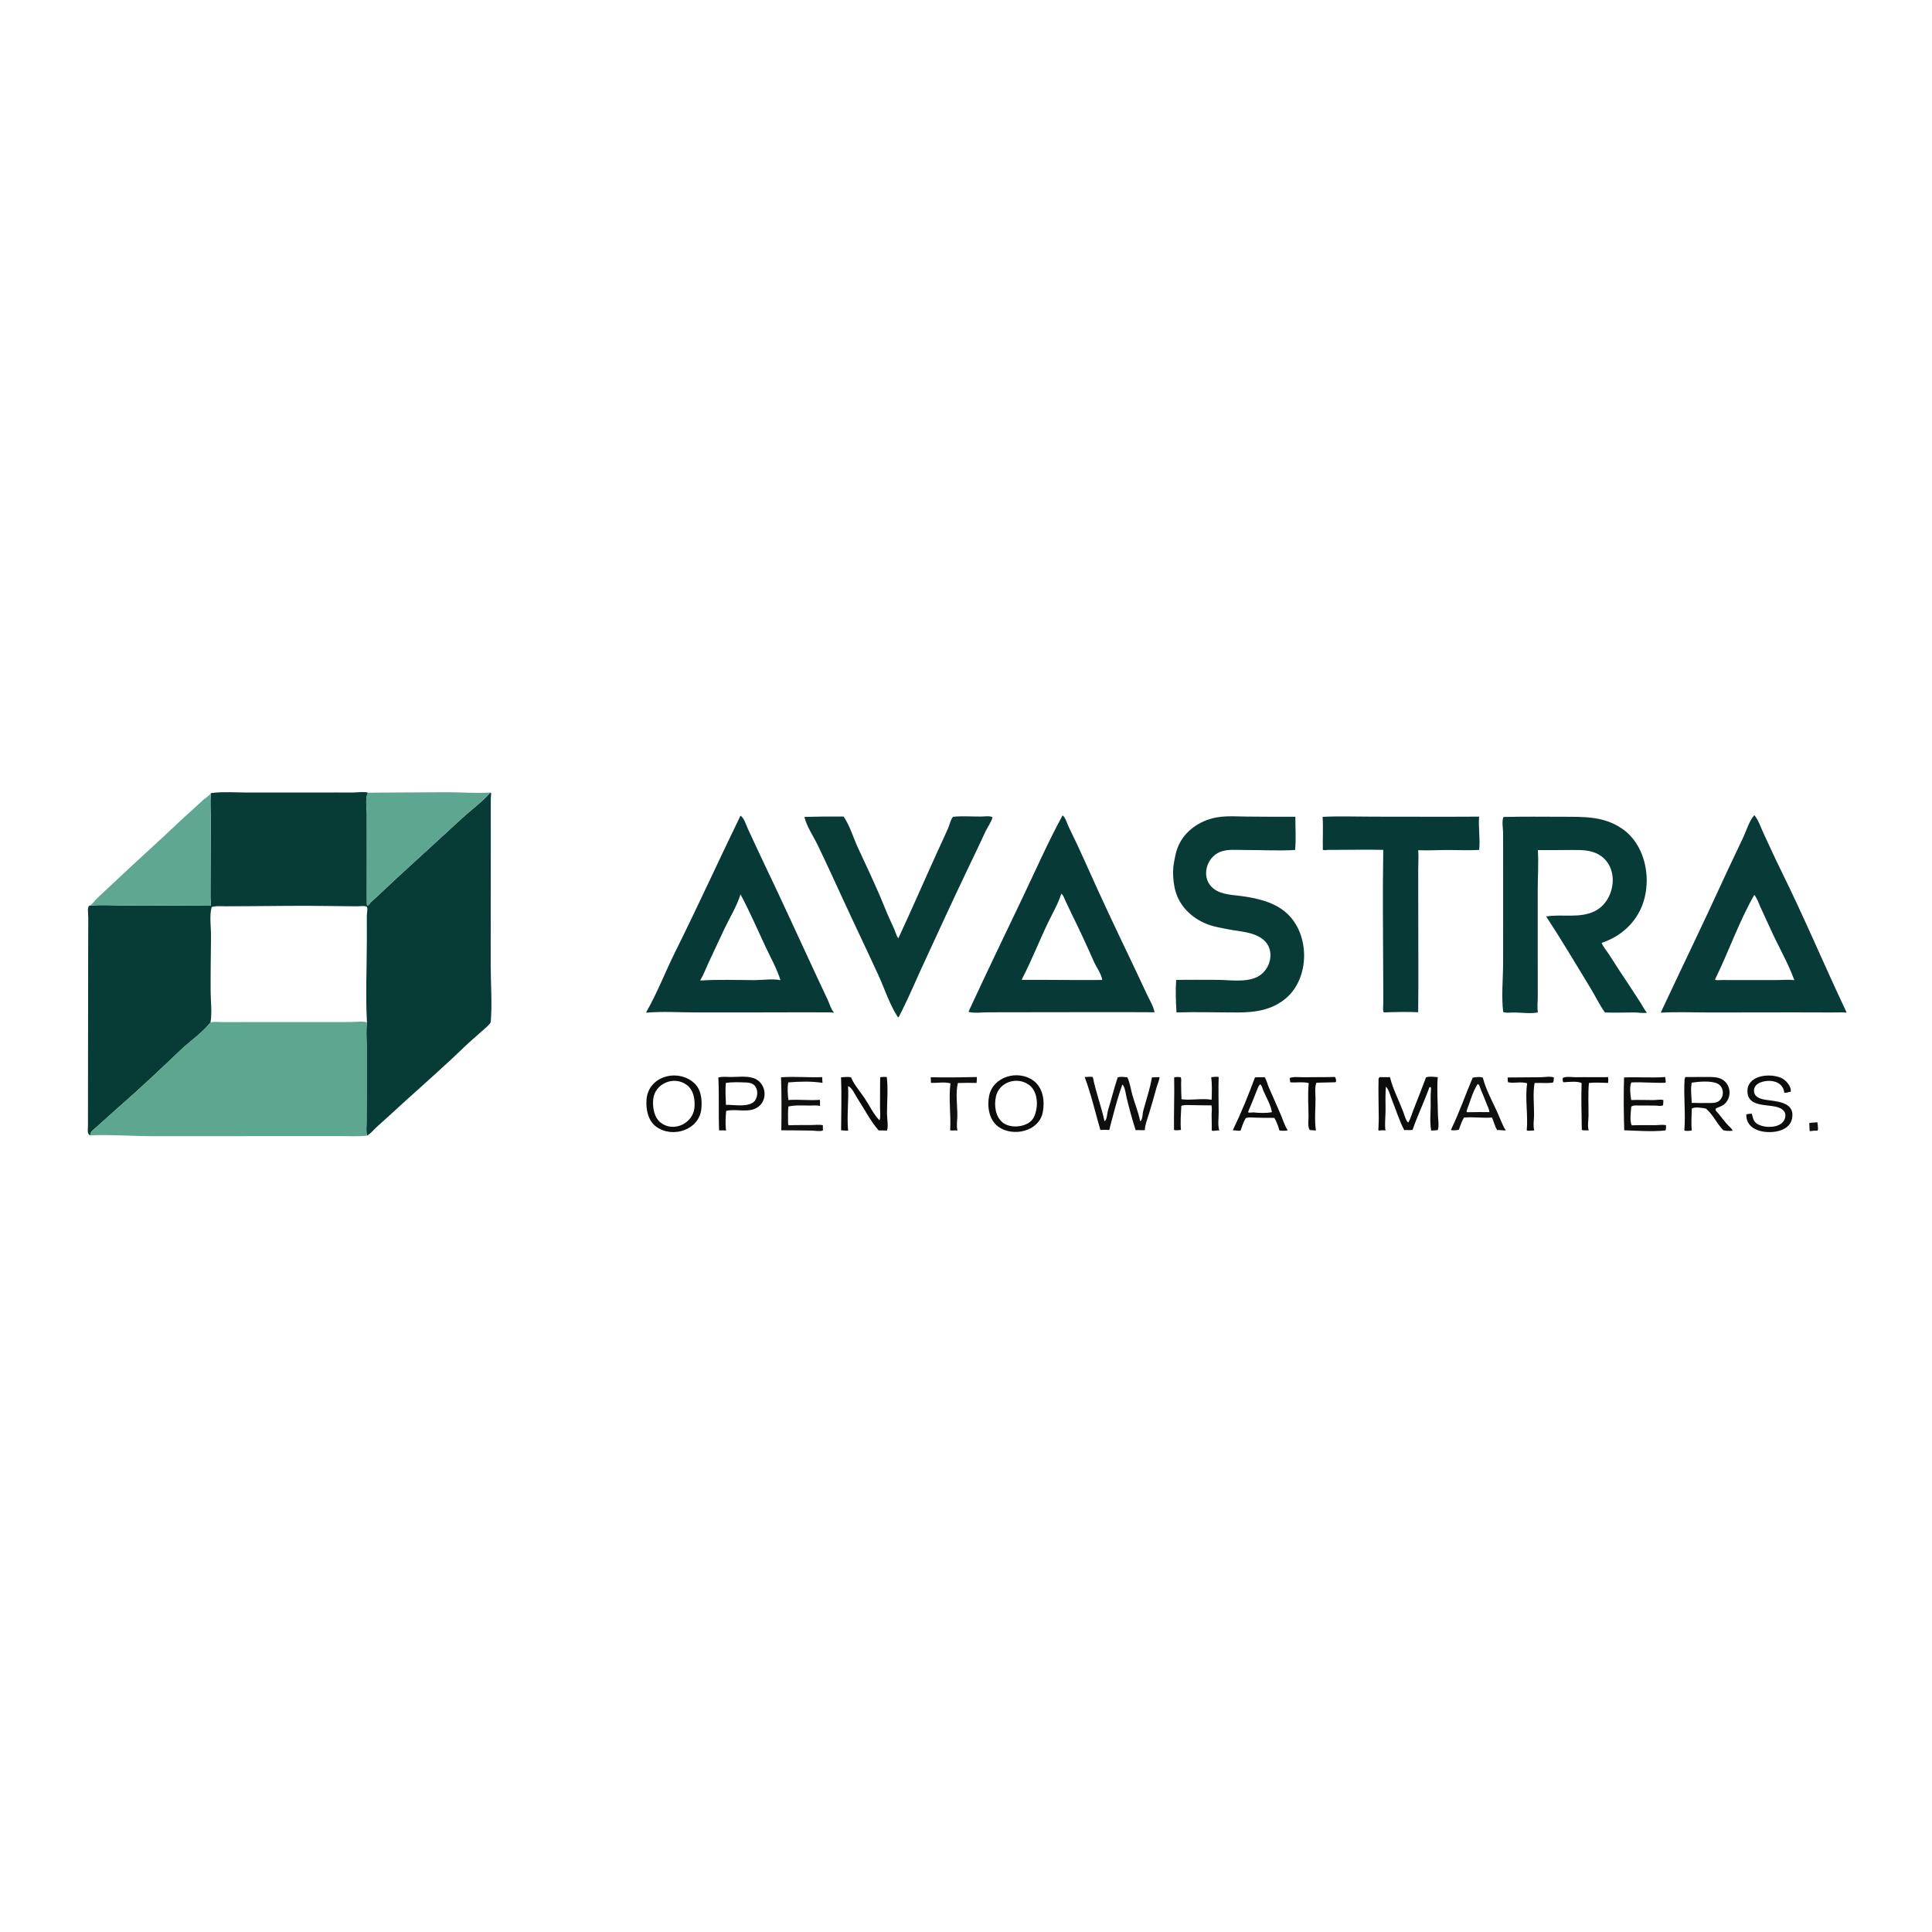
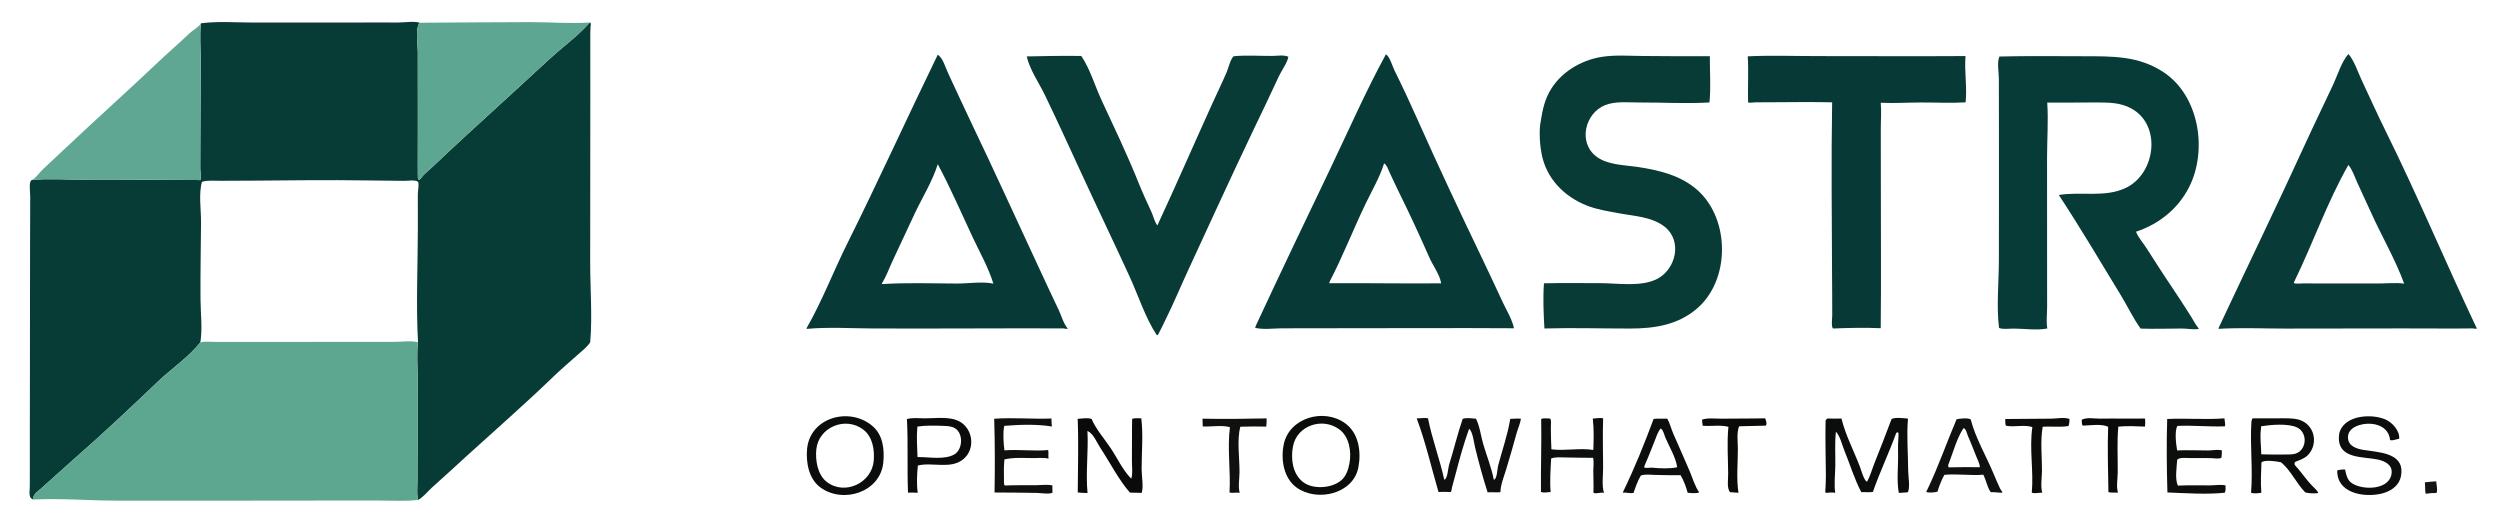
- <svg xmlns="http://www.w3.org/2000/svg" shape-rendering="geometricPrecision" width="4000" height="4000" viewBox="0 0 871 871">
+ <svg xmlns="http://www.w3.org/2000/svg" shape-rendering="geometricPrecision" viewBox="30 350 810 170">
  <path d=" M 40.425 408.302 C 45.877 407.797 51.525 408.234 57.002 408.205 C 69.641 408.137 82.283 408.291 94.912 408.336 C 95.269 407.295 94.875 405.634 94.881 404.497 C 94.896 401.164 94.905 397.83 94.915 394.497 C 94.938 386.368 95.002 378.244 95.039 370.119 C 95.058 365.955 94.622 361.683 95.11 357.549 C 100.613 356.814 106.46 357.309 112.006 357.302 C 122.506 357.289 133.006 357.335 143.506 357.304 C 148.672 357.289 153.839 357.263 159.005 357.295 C 161.06 357.307 164.007 356.764 165.94 357.37 C 164.5 359.533 165.364 364.184 165.365 366.709 C 165.37 374.474 165.379 382.239 165.383 390.004 C 165.385 394.668 165.344 399.332 165.361 403.996 C 165.366 405.098 165.371 406.201 165.384 407.303 C 165.387 407.516 165.36 408.378 165.87 408.185 C 166.347 408.005 166.657 407.339 166.998 406.977 C 168.018 405.895 169.209 404.942 170.293 403.921 C 173.852 400.57 177.397 397.2 181.005 393.903 C 190.025 385.66 199.046 377.42 208.026 369.132 C 212.271 365.214 217.299 361.627 221.102 357.29 C 221.665 357.581 221.378 357.998 221.338 358.56 C 221.234 360.033 221.262 361.522 221.257 362.999 C 221.239 369.333 221.271 375.669 221.261 382.003 C 221.236 399.67 221.23 417.337 221.222 435.004 C 221.218 443.531 221.954 452.398 221.228 460.885 C 220.248 462.445 218.546 463.713 217.19 464.935 C 214.613 467.257 211.921 469.498 209.428 471.907 C 200.195 480.825 190.482 489.296 180.992 497.935 C 177.322 501.276 173.693 504.665 169.974 507.953 C 168.583 509.183 167.123 511.148 165.463 511.962 C 164.983 510.118 165.248 507.899 165.252 506.002 C 165.26 502.001 165.288 498.001 165.297 494.001 C 165.313 486.667 165.292 479.334 165.308 472.001 C 165.316 468.379 164.951 464.486 165.436 460.901 C 164.764 448.691 165.372 436.233 165.384 423.999 C 165.387 420.333 165.396 416.667 165.375 413.002 C 165.368 411.829 165.817 409.968 165.473 408.908 C 164.499 408.167 162.226 408.611 161.001 408.595 C 156.86 408.54 152.717 408.52 148.577 408.456 C 136.388 408.27 124.176 408.432 111.988 408.53 C 108.492 408.558 104.996 408.556 101.501 408.575 C 99.5 408.585 97.372 408.331 95.44 408.915 C 94.317 412.759 95.17 417.987 95.135 422.001 C 95.062 430.314 94.911 438.63 94.961 446.943 C 94.989 451.471 95.65 456.44 94.915 460.919 C 91.112 465.739 85.542 469.443 81.111 473.68 C 72.066 482.33 62.835 490.984 53.409 499.217 C 49.981 502.211 46.67 505.335 43.246 508.338 C 42.454 509.032 40.111 510.623 41.013 511.839 C 39.053 511.628 39.644 509.292 39.657 507.514 C 39.693 502.677 39.655 497.841 39.665 493.004 C 39.705 472.17 39.706 451.336 39.742 430.502 C 39.751 424.834 39.754 419.166 39.789 413.499 C 39.797 412.257 39.179 408.509 40.425 408.302 Z" opacity="1" fill="rgb(7,59,54)" fill-rule="evenodd" />
  <path d=" M 95.11 357.549 C 94.622 361.683 95.058 365.955 95.039 370.119 C 95.002 378.244 94.938 386.368 94.915 394.497 C 94.905 397.83 94.896 401.164 94.881 404.497 C 94.875 405.634 95.269 407.295 94.912 408.336 C 82.283 408.291 69.641 408.137 57.002 408.205 C 51.525 408.234 45.877 407.797 40.425 408.302 C 41.772 407.506 42.832 405.832 43.986 404.757 C 46.967 401.977 49.955 399.203 52.919 396.405 C 62.102 387.735 71.537 379.339 80.688 370.636 C 84.187 367.309 87.869 364.172 91.356 360.83 C 92.343 359.884 94.613 358.647 95.11 357.549 Z" opacity="1" fill="rgb(95,167,146)" fill-rule="evenodd" />
  <path d=" M 94.915 460.919 C 96.477 460.534 98.382 460.8 99.998 460.785 C 103.332 460.754 106.665 460.779 109.998 460.782 C 120.832 460.79 131.665 460.788 142.499 460.772 C 147.666 460.764 152.833 460.748 158 460.757 C 160.321 460.761 163.193 460.287 165.436 460.901 C 164.951 464.486 165.316 468.379 165.308 472.001 C 165.292 479.334 165.313 486.667 165.297 494.001 C 165.288 498.001 165.26 502.001 165.252 506.002 C 165.248 507.899 164.983 510.118 165.463 511.962 C 161.518 512.462 157.428 512.172 153.46 512.184 C 146.307 512.206 139.154 512.175 132.001 512.184 C 110.667 512.21 89.334 512.242 68 512.21 C 59.052 512.197 49.938 511.421 41.013 511.839 C 40.111 510.623 42.454 509.032 43.246 508.338 C 46.67 505.335 49.981 502.211 53.409 499.217 C 62.835 490.984 72.066 482.33 81.111 473.68 C 85.542 469.443 91.112 465.739 94.915 460.919 Z" opacity="1" fill="rgb(93,166,144)" fill-rule="evenodd" />
  <path d=" M 165.94 357.37 C 177.96 357.327 189.98 357.16 202.002 357.168 C 208.317 357.173 214.81 357.712 221.102 357.29 C 217.299 361.627 212.271 365.214 208.026 369.132 C 199.046 377.42 190.025 385.66 181.005 393.903 C 177.397 397.2 173.852 400.57 170.293 403.921 C 169.209 404.942 168.018 405.895 166.998 406.977 C 166.657 407.339 166.347 408.005 165.87 408.185 C 165.36 408.378 165.387 407.516 165.384 407.303 C 165.371 406.201 165.366 405.098 165.361 403.996 C 165.344 399.332 165.385 394.668 165.383 390.004 C 165.379 382.239 165.37 374.474 165.365 366.709 C 165.364 364.184 164.5 359.533 165.94 357.37 Z" opacity="1" fill="rgb(93,166,145)" fill-rule="evenodd" />
  <path d=" M 291.408 456.184 C 296.366 447.531 300.002 437.977 304.449 429.042 C 314.547 408.753 323.929 388.095 333.835 367.716 C 335.539 368.832 336.346 371.923 337.195 373.726 C 339.723 379.098 342.163 384.506 344.735 389.857 C 351.966 404.904 358.855 420.121 365.912 435.251 C 368.272 440.312 370.594 445.39 373.014 450.424 C 373.936 452.341 374.572 454.888 375.979 456.49 C 375.65 456.673 374.914 456.421 374.559 456.411 C 372.878 456.363 371.185 456.418 369.503 456.399 C 364.004 456.337 358.502 456.389 353.003 456.399 C 339.837 456.422 326.672 456.466 313.507 456.433 C 306.178 456.416 298.608 455.896 291.319 456.56 C 291.349 456.435 291.378 456.309 291.408 456.184 Z M 315.812 441.72 C 315.787 441.83 315.761 441.94 315.736 442.049 C 323.784 441.529 331.936 441.836 340.003 441.865 C 343.699 441.879 348.257 441.144 351.851 441.892 C 350.279 436.752 347.425 431.725 345.144 426.868 C 341.436 418.976 337.966 410.881 333.836 403.201 C 332.189 408.586 328.861 413.919 326.446 419.028 C 324.025 424.15 321.649 429.301 319.244 434.432 C 318.113 436.847 317.205 439.444 315.812 441.72 Z" opacity="1" fill="rgb(7,58,54)" fill-rule="evenodd" />
  <path d=" M 291.478 495.614 C 292.334 485.178 305.404 481.603 312.84 488.171 C 316.135 491.082 316.596 495.769 316.184 499.888 C 315.229 509.445 303.231 513.328 295.825 507.941 C 292.082 505.219 291.121 499.96 291.478 495.614 Z M 294.486 495.61 C 294.13 499.174 294.883 503.868 297.911 506.168 C 303.827 510.664 312.488 506.378 313.087 499.313 C 313.392 495.718 312.746 491.509 309.694 489.183 C 303.911 484.776 295.205 488.418 294.486 495.61 Z" opacity="1" fill="rgb(10,13,11)" fill-rule="evenodd" />
  <path d=" M 323.847 485.772 C 325.669 485.279 327.684 485.517 329.551 485.538 C 333.072 485.578 337.747 484.798 340.936 486.589 C 345.346 489.065 346.065 495.596 342.066 498.82 C 337.938 502.147 332.03 499.632 327.389 500.833 C 327.106 503.597 326.941 506.895 327.348 509.648 C 326.299 509.645 325.237 509.541 324.192 509.626 C 323.872 501.688 324.263 493.709 323.847 485.772 Z M 327.235 488.205 C 326.911 491.475 327.165 494.81 327.275 498.087 C 330.792 498.017 336.248 499.139 339.373 497.114 C 341.931 495.455 342.136 490.467 339.467 488.788 C 338.313 488.062 336.912 488.032 335.592 487.984 C 332.838 487.883 329.962 487.802 327.235 488.205 Z" opacity="1" fill="rgb(10,11,10)" fill-rule="evenodd" />
  <path d=" M 352.12 485.674 C 358.276 485.22 364.501 485.838 370.67 485.595 C 370.702 486.442 370.704 487.362 370.812 488.195 C 366.022 487.379 360.223 487.577 355.38 487.981 C 354.882 490.384 355.148 493.482 355.429 495.914 C 360.128 495.557 364.9 496.24 369.612 495.815 C 369.795 496.738 369.589 497.688 369.728 498.608 C 368.276 498.189 366.496 498.424 365.001 498.422 C 361.88 498.419 358.494 498.133 355.435 498.848 C 355.23 500.926 355.228 503.082 355.284 505.17 C 355.3 505.744 355.195 506.832 355.508 507.299 C 358.921 507.169 362.334 507.223 365.748 507.2 C 367.415 507.189 369.348 506.92 370.978 507.269 C 370.975 508.042 370.945 508.808 371.022 509.579 C 370.289 510.237 367.028 509.714 366.01 509.703 C 361.42 509.656 356.818 509.558 352.231 509.566 C 352.37 501.632 352.366 493.607 352.12 485.674 Z" opacity="0.996" fill="rgb(15,16,13)" fill-rule="evenodd" />
  <path d=" M 362.657 368.284 C 368.546 368.131 374.438 368.056 380.332 368.125 C 383.162 372.287 384.724 377.751 386.841 382.315 C 390.936 391.144 395.226 400.072 398.843 409.105 C 400.14 412.344 401.628 415.563 403.089 418.736 C 403.696 420.054 404.103 421.926 404.985 423.044 C 411.043 410.032 416.756 396.846 422.696 383.773 C 424.281 380.284 425.958 376.836 427.468 373.313 C 428.063 371.926 428.621 369.266 429.679 368.226 C 433.799 367.809 438.099 368.154 442.239 368.12 C 443.733 368.108 446.103 367.699 447.446 368.407 C 447.018 370.516 445.213 372.836 444.299 374.829 C 441.738 380.415 439.054 385.951 436.402 391.494 C 429.081 406.792 422.049 422.221 414.933 437.611 C 412.454 442.97 410.197 448.442 407.558 453.727 C 406.911 455.024 406.333 456.382 405.62 457.642 C 405.473 457.902 405.205 458.685 404.818 458.623 C 401.082 452.97 398.821 445.778 395.996 439.621 C 390.702 428.083 385.19 416.637 379.889 405.102 C 376.16 396.99 372.438 388.85 368.551 380.814 C 366.641 376.864 363.632 372.56 362.657 368.284 Z" opacity="1" fill="rgb(8,58,54)" fill-rule="evenodd" />
  <path d=" M 379.168 485.703 C 380.585 485.624 382.312 485.285 383.674 485.729 C 385.056 489.026 387.881 492.241 389.874 495.221 C 392.011 498.418 393.793 502.374 396.535 505.099 C 397.1 503.295 396.708 500.889 396.74 499.003 C 396.816 494.569 396.708 490.129 396.815 485.698 C 397.755 485.411 398.809 485.529 399.783 485.542 C 400.43 490.872 399.88 496.625 399.885 502.001 C 399.887 504.219 400.546 507.602 399.915 509.688 C 398.641 509.678 397.365 509.627 396.092 509.604 C 392.364 505.318 389.604 499.809 386.481 495.062 C 385.339 493.326 384.291 490.504 382.335 489.628 C 382.68 496.297 381.725 503.078 382.36 509.74 C 381.296 509.732 380.246 509.658 379.19 509.556 C 379.219 501.646 379.494 493.603 379.168 485.703 Z" opacity="1" fill="rgb(10,10,11)" fill-rule="evenodd" />
  <path d=" M 419.616 485.65 C 426.512 485.804 433.485 485.71 440.382 485.559 C 440.412 486.447 440.376 487.337 440.27 488.22 C 437.47 488.16 434.641 488.151 431.843 488.258 C 430.73 492.747 431.626 498.369 431.602 502.99 C 431.592 504.977 431.102 507.769 431.663 509.668 C 430.588 509.471 429.416 509.856 428.362 509.563 C 428.775 502.595 427.594 495.315 428.497 488.401 C 425.759 487.65 422.518 488.321 419.699 488.171 C 419.686 487.323 419.583 486.499 419.616 485.65 Z" opacity="0.996" fill="rgb(15,15,14)" fill-rule="evenodd" />
  <path d=" M 436.892 455.524 C 444.717 438.673 452.752 421.905 460.78 405.146 C 466.771 392.641 472.374 379.827 479.008 367.642 C 480.105 367.914 481.292 371.764 481.818 372.827 C 484.462 378.168 486.997 383.599 489.421 389.043 C 496.011 403.847 502.964 418.618 509.977 433.23 C 512.314 438.098 514.589 442.991 516.873 447.884 C 518.13 450.576 519.917 453.427 520.529 456.356 C 501.356 456.227 482.176 456.369 463.001 456.348 C 457.167 456.341 451.334 456.373 445.501 456.375 C 442.685 456.376 439.417 456.871 436.669 456.223 C 436.743 455.99 436.818 455.757 436.892 455.524 Z M 460.898 441.066 C 460.81 441.297 460.722 441.527 460.634 441.758 C 472.73 441.679 484.834 441.914 496.932 441.8 C 496.54 439.062 494.237 435.998 493.123 433.466 C 490.002 426.372 486.731 419.279 483.285 412.337 C 482.222 410.195 481.25 408.007 480.214 405.852 C 479.724 404.831 479.42 403.546 478.443 402.924 C 477.093 407.365 474.459 411.835 472.444 416.031 C 468.476 424.295 465.115 432.932 460.898 441.066 Z" opacity="1" fill="rgb(7,58,54)" fill-rule="evenodd" />
  <path d=" M 445.908 494.081 C 447.63 485.363 458.889 482.079 465.857 487.159 C 470.266 490.374 471.077 496.36 470.118 501.41 C 468.473 510.083 456.724 512.724 450.121 507.982 C 445.877 504.934 444.956 498.898 445.908 494.081 Z M 448.935 494.585 C 448.177 498.534 448.727 503.342 452.014 506.051 C 455.233 508.704 461.567 508.278 464.65 505.543 C 466.24 504.133 466.853 502.057 467.233 500.044 C 467.931 496.347 467.148 491.463 463.918 489.099 C 458.456 485.1 450.224 487.866 448.935 494.585 Z" opacity="1" fill="rgb(11,13,11)" fill-rule="evenodd" />
  <path d=" M 489.003 485.544 C 490.22 485.596 491.474 485.258 492.672 485.538 C 494.002 492.277 496.485 498.761 497.942 505.441 C 499.044 505.119 499.168 501.657 499.489 500.629 C 501.039 495.678 502.231 490.624 503.903 485.709 C 505.226 485.269 506.849 485.556 508.214 485.653 C 509.468 488.121 509.792 491.271 510.573 493.924 C 511.69 497.72 513.26 501.552 513.988 505.431 C 515.069 505.327 515.128 501.854 515.363 500.959 C 516.694 495.904 518.488 490.882 519.318 485.712 C 520.489 485.671 521.604 485.567 522.781 485.65 C 522.548 487.304 521.775 488.881 521.338 490.487 C 520.277 494.39 519.155 498.298 517.97 502.166 C 517.284 504.407 516.169 507.11 516.139 509.465 C 514.796 509.628 513.361 509.397 511.992 509.516 C 510.459 504.796 509.125 499.838 507.938 495.019 C 507.566 493.51 507.184 489.793 505.986 488.93 C 504.234 493.774 502.856 498.847 501.546 503.838 C 501.187 505.204 500.783 506.553 500.443 507.923 C 500.342 508.333 500.342 509.144 500.007 509.421 C 498.694 509.333 497.39 509.349 496.077 509.412 C 493.75 501.463 491.919 493.298 489.003 485.544 Z" opacity="1" fill="rgb(14,15,14)" fill-rule="evenodd" />
  <path d=" M 528.992 390.604 C 529.608 386.755 530.082 383.357 531.971 379.851 C 535.351 373.577 542.091 369.496 549.026 368.418 C 553.424 367.734 558.076 368.111 562.51 368.14 C 569.667 368.185 576.825 368.265 583.982 368.202 C 583.964 373.127 584.359 378.277 583.864 383.198 C 576.361 383.636 568.692 383.178 561.171 383.202 C 557.624 383.213 553.435 382.72 550.074 384.058 C 543.537 386.66 541.24 396.109 547.149 400.664 C 550.803 403.479 556.03 403.417 560.392 404.063 C 567.493 405.115 574.783 406.828 580.226 411.823 C 590.565 421.312 590.571 440.815 579.784 450.005 C 573.531 455.332 565.994 456.445 558.065 456.447 C 548.852 456.45 539.603 456.159 530.394 456.426 C 530.116 451.656 529.892 446.559 530.245 441.79 C 536.325 441.654 542.421 441.737 548.505 441.74 C 554.173 441.743 561.844 443.069 567.035 440.302 C 573.035 437.106 575.08 428.101 569.458 423.552 C 565.281 420.172 559.294 420.014 554.228 419.047 C 550.852 418.403 547.436 417.894 544.218 416.633 C 536.828 413.737 531.038 407.884 529.496 399.938 C 528.913 396.934 528.688 393.649 528.992 390.604 Z" opacity="1" fill="rgb(8,58,54)" fill-rule="evenodd" />
  <path d=" M 529.345 485.763 C 530.124 485.39 531.386 485.576 532.25 485.613 C 532.71 486.25 532.477 487.706 532.472 488.499 C 532.454 490.873 532.577 493.212 532.655 495.579 C 537.109 496.159 541.829 495.047 546.239 495.793 C 546.355 492.417 546.469 488.98 546.058 485.618 C 547.145 485.566 548.333 485.303 549.411 485.515 C 549.233 490.839 549.386 496.172 549.409 501.5 C 549.42 503.938 548.929 507.364 549.692 509.691 C 548.681 509.38 547.209 510.147 546.269 509.661 C 546.372 507.249 546.216 504.811 546.23 502.395 C 546.238 501.104 546.477 499.594 546.178 498.339 C 543.262 498.365 540.335 498.228 537.416 498.225 C 535.835 498.223 534.07 497.984 532.573 498.546 C 532.386 502.098 532.092 505.875 532.411 509.422 C 531.394 509.433 530.236 509.787 529.271 509.372 C 529.186 501.505 529.497 493.629 529.345 485.763 Z" opacity="1" fill="rgb(13,14,14)" fill-rule="evenodd" />
  <path d=" M 555.958 509.178 C 559.636 501.578 562.84 493.644 565.773 485.728 C 567.253 485.56 568.721 485.707 570.202 485.653 C 571.032 487.098 571.432 488.852 572.092 490.391 C 573.865 494.529 575.765 498.611 577.502 502.764 C 578.427 504.974 579.156 507.56 580.539 509.529 C 579.729 509.936 577.72 509.777 576.799 509.642 C 576.298 507.772 575.506 505.62 574.504 503.962 C 571.719 503.989 568.915 503.954 566.131 503.867 C 564.701 503.822 562.99 503.579 561.625 504.08 C 560.585 505.813 559.931 507.78 559.276 509.69 C 558.134 509.965 556.918 509.497 555.773 509.591 C 555.834 509.454 555.896 509.316 555.958 509.178 Z M 562.954 500.578 C 562.86 500.847 562.766 501.116 562.671 501.385 C 563.143 501.852 564.557 501.443 565.244 501.517 C 567.711 501.783 570.964 501.902 573.4 501.4 C 573.001 498.234 570.774 494.638 569.544 491.695 C 569.216 490.911 568.868 489.215 568.084 488.821 C 567.169 489.772 566.609 491.63 566.1 492.886 C 565.063 495.443 564.084 498.062 562.954 500.578 Z" opacity="1" fill="rgb(11,14,12)" fill-rule="evenodd" />
  <path d=" M 581.51 486.618 C 581.497 486.399 581.483 486.181 581.469 485.962 C 583.417 485.298 585.941 485.689 587.996 485.652 C 592.609 485.569 597.227 485.65 601.837 485.528 C 602.194 485.883 602.661 487.712 602.021 487.914 C 599.177 488.007 596.316 488.068 593.474 488.115 C 592.631 490.19 593.054 493.011 593.066 495.237 C 593.092 499.885 592.539 505.067 593.262 509.655 C 592.347 509.623 591.437 509.537 590.525 509.468 C 589.451 508.179 589.927 505.251 589.924 503.611 C 589.913 498.6 589.482 493.247 590.016 488.277 C 587.325 487.606 584.407 488.18 581.662 487.936 C 581.6 487.494 581.539 487.064 581.51 486.618 Z" opacity="1" fill="rgb(10,10,8)" fill-rule="evenodd" />
  <path d=" M 596.269 368.25 C 603.82 367.89 611.445 368.174 619.007 368.173 C 634.948 368.169 650.894 368.264 666.833 368.164 C 666.409 373.122 667.401 378.212 666.851 383.163 C 662.103 383.444 657.257 383.191 652.499 383.202 C 648.143 383.213 643.7 383.498 639.357 383.299 C 639.626 386.146 639.367 389.14 639.374 392.007 C 639.388 397.841 639.403 403.676 639.394 409.51 C 639.371 425.116 639.534 440.736 639.352 456.336 C 634.286 456.13 629.013 456.216 623.946 456.435 C 623.24 456.109 623.638 452.985 623.642 452.209 C 623.666 447.806 623.601 443.401 623.584 438.999 C 623.511 420.394 623.299 401.748 623.614 383.15 C 617.079 383.011 610.538 383.09 604.002 383.132 C 602.245 383.143 600.487 383.15 598.729 383.156 C 598.083 383.158 596.971 383.42 596.38 383.151 C 596.245 378.197 596.59 373.195 596.269 368.25 Z" opacity="1" fill="rgb(7,58,54)" fill-rule="evenodd" />
  <path d=" M 621.486 486.6 C 621.553 485.938 621.44 486.295 622.007 485.604 C 623.543 485.579 625.103 485.681 626.633 485.586 C 627.893 490.863 630.687 496.138 632.612 501.223 C 632.975 502.183 633.979 505.834 634.913 506.055 C 635.917 504.35 636.465 502.232 637.195 500.388 C 639.124 495.514 641.047 490.646 642.878 485.741 C 644.267 485.134 646.697 485.508 648.185 485.625 C 647.714 491.121 648.223 496.96 648.252 502.494 C 648.262 504.414 648.923 507.704 648.173 509.466 C 647.192 509.643 646.201 509.6 645.212 509.695 C 644.43 505.535 645.118 500.676 644.97 496.429 C 644.914 494.815 644.986 493.098 645.097 491.489 C 645.143 490.823 645.284 489.532 644.37 490.292 C 642.07 496.692 639.052 502.922 636.814 509.386 C 635.585 509.581 634.298 509.388 633.056 509.468 C 630.815 505.201 629.374 500.37 627.551 495.907 C 626.734 493.905 626.29 491.51 624.84 489.855 C 624.423 493.497 624.699 497.318 624.642 500.988 C 624.598 503.773 624.199 506.962 624.617 509.709 C 623.859 509.406 622.352 509.651 621.524 509.697 C 621.29 509.405 621.452 508.529 621.467 508.136 C 621.518 506.709 621.588 505.294 621.583 503.864 C 621.562 498.122 621.34 492.338 621.486 486.6 Z" opacity="1" fill="rgb(11,12,12)" fill-rule="evenodd" />
  <path d=" M 654.49 508.562 C 658.052 501.175 660.706 493.376 663.93 485.845 C 665.079 485.598 667.467 485.316 668.496 485.868 C 670.086 492.037 673.7 498.03 676.106 503.934 C 676.714 505.426 677.402 506.935 678.08 508.397 C 678.248 508.758 678.769 509.264 678.803 509.629 C 677.545 509.692 676.306 509.365 675.001 509.475 C 673.868 507.876 673.502 505.58 672.6 503.812 C 668.412 504.145 664.163 503.452 659.98 503.845 C 659.021 505.538 658.314 507.445 657.725 509.298 C 657.133 509.554 654.625 509.77 654.098 509.361 C 654.229 509.095 654.36 508.828 654.49 508.562 Z M 661.443 500.073 C 661.221 500.655 661.048 500.848 661.362 501.423 C 664.718 501.38 668.119 501.301 671.472 501.37 C 671.426 500.218 670.733 498.926 670.3 497.857 C 669.423 495.696 668.615 493.502 667.653 491.377 C 667.336 490.676 667.016 488.806 666.158 488.733 C 663.978 492.095 662.872 496.354 661.443 500.073 Z" opacity="1" fill="rgb(14,17,15)" fill-rule="evenodd" />
  <path d=" M 677.818 368.311 C 686.837 368.101 695.866 368.194 704.888 368.221 C 714.348 368.25 722.9 367.992 731.082 373.45 C 742.587 381.125 745.306 398.783 739.246 410.672 C 735.661 417.704 729.49 422.604 722.067 425.074 C 722.763 426.913 724.381 428.708 725.449 430.372 C 728.214 434.673 730.943 438.987 733.822 443.215 C 735.922 446.298 737.905 449.46 739.925 452.595 C 740.769 453.903 741.415 455.384 742.484 456.525 C 741.045 456.928 738.558 456.435 737.003 456.44 C 732.532 456.454 728.026 456.614 723.561 456.465 C 721.169 453.138 719.331 449.246 717.198 445.736 C 710.594 434.867 704.038 423.807 697.057 413.179 C 704.267 411.957 712.153 414.164 718.974 410.774 C 728.396 406.093 730.447 390.536 720.531 385.135 C 716.892 383.152 713.042 383.209 708.998 383.196 C 703.769 383.179 698.534 383.304 693.307 383.249 C 693.698 389.091 693.254 395.139 693.244 401.003 C 693.224 412.67 693.242 424.337 693.259 436.003 C 693.266 440.503 693.266 445.003 693.269 449.503 C 693.27 451.698 692.929 454.287 693.332 456.427 C 689.942 457.113 685.752 456.452 682.286 456.461 C 680.897 456.465 678.968 456.786 677.686 456.252 C 676.816 449.213 677.613 441.601 677.639 434.504 C 677.689 420.671 677.634 406.838 677.654 393.004 C 677.663 387.171 677.643 381.338 677.634 375.504 C 677.631 373.417 676.955 370.203 677.818 368.311 Z" opacity="1" fill="rgb(7,59,55)" fill-rule="evenodd" />
  <path d=" M 679.72 485.759 C 684.646 485.708 689.572 485.657 694.498 485.647 C 696.273 485.644 698.885 485.09 700.526 485.751 C 700.442 486.486 700.526 487.385 700.171 488.044 C 697.447 488.481 694.586 488.092 691.833 488.253 C 691.026 492.811 691.608 497.87 691.6 502.492 C 691.596 504.592 691.08 507.619 691.696 509.62 C 690.793 509.58 689.059 510.025 688.299 509.601 C 688.953 502.631 687.442 495.275 688.49 488.373 C 685.792 487.505 682.682 488.492 679.904 487.93 C 679.649 487.191 679.705 486.539 679.72 485.759 Z" opacity="1" fill="rgb(12,12,11)" fill-rule="evenodd" />
  <path d=" M 704.505 486.62 C 704.495 486.416 704.485 486.211 704.474 486.007 C 706.04 485.126 708.71 485.669 710.497 485.639 C 715.33 485.558 720.164 485.688 724.995 485.603 C 725.079 486.515 725.08 487.312 724.972 488.212 C 722.146 488.117 719.149 487.935 716.331 488.229 C 715.883 493.158 716.186 498.13 716.149 503.073 C 716.135 504.923 715.61 507.888 716.241 509.609 C 715.256 509.523 714.046 509.755 713.129 509.409 C 713.029 502.395 712.786 495.277 713.036 488.272 C 710.979 487.263 707.1 487.824 704.818 487.912 C 704.522 487.46 704.518 487.162 704.505 486.62 Z" opacity="0.996" fill="rgb(9,8,8)" fill-rule="evenodd" />
  <path d=" M 732.171 485.754 C 738.334 485.443 744.571 486.029 750.724 485.548 C 750.74 486.258 751.115 487.473 750.852 488.131 C 745.769 488.333 740.585 487.743 735.469 488 C 734.503 489.688 735.056 494.039 735.395 495.939 C 738.745 495.78 742.146 495.956 745.504 495.946 C 746.809 495.942 748.672 495.543 749.893 495.949 C 749.887 496.732 749.847 497.535 749.746 498.312 C 748.843 498.788 747.391 498.456 746.394 498.433 C 743.986 498.377 741.57 498.421 739.161 498.406 C 738.121 498.399 736.14 498.139 735.417 498.963 C 735.274 501.156 734.598 505.364 735.656 507.336 C 739.1 507.185 742.555 507.26 746.003 507.264 C 747.565 507.266 749.566 506.901 751.072 507.277 C 751.074 508.027 751.192 508.966 750.823 509.64 C 744.791 510.274 738.304 509.776 732.246 509.558 C 732.009 501.662 731.922 493.651 732.171 485.754 Z" opacity="0.996" fill="rgb(12,14,11)" fill-rule="evenodd" />
  <path d=" M 748.861 456.178 C 758.223 436.176 767.895 416.314 777.074 396.222 C 779.977 389.87 783.076 383.61 786.008 377.273 C 787.411 374.242 788.663 369.961 790.909 367.491 C 792.859 369.851 793.886 373.217 795.184 375.978 C 797.742 381.419 800.208 386.922 802.873 392.306 C 813.322 413.414 822.441 435.179 832.509 456.46 C 832.088 456.615 831.482 456.403 831.048 456.402 C 829.202 456.398 827.354 456.463 825.506 456.448 C 819.84 456.403 814.172 456.408 808.505 456.408 C 795.84 456.408 783.174 456.465 770.509 456.459 C 763.295 456.455 755.987 456.119 748.791 456.545 C 748.814 456.422 748.837 456.3 748.861 456.178 Z M 773.426 441.07 C 773.341 441.282 773.257 441.495 773.173 441.707 C 774.028 442.04 775.205 441.82 776.128 441.824 C 778.419 441.832 780.71 441.835 783.001 441.842 C 788.834 441.861 794.668 441.836 800.501 441.852 C 803.246 441.859 806.238 441.505 808.949 441.896 C 806.038 433.901 801.526 426.291 798.056 418.511 C 796.65 415.357 795.124 412.257 793.727 409.1 C 792.898 407.224 792.187 405.03 790.879 403.44 C 784.053 415.391 779.453 428.704 773.426 441.07 Z" opacity="1" fill="rgb(8,58,55)" fill-rule="evenodd" />
  <path d=" M 759.46 486.602 C 759.587 486.002 759.494 486.359 759.795 485.548 C 763.149 485.597 766.517 485.493 769.877 485.524 C 771.88 485.542 774.164 485.514 776.003 486.425 C 780.064 488.437 780.919 493.828 778.002 497.194 C 776.882 498.486 775.218 499.01 773.674 499.63 C 772.984 500.472 773.869 501.031 774.504 501.779 C 776.069 503.625 777.436 505.633 779.127 507.373 C 779.532 507.791 781.263 509.308 781.038 509.786 C 779.734 509.894 778.16 509.889 776.898 509.536 C 774.005 506.596 772.293 502.469 769.065 499.781 C 767.804 499.492 763.639 498.849 762.711 499.828 C 762.592 503.058 762.408 506.44 762.678 509.658 C 761.974 509.786 759.896 510.051 759.344 509.592 C 759.981 501.973 758.955 494.23 759.46 486.602 Z M 762.527 489.127 C 762.176 491.795 762.62 494.532 762.658 497.2 C 765.352 497.313 768.092 497.277 770.791 497.255 C 772.157 497.244 773.577 497.284 774.758 496.489 C 777.558 494.604 777.3 489.989 774.302 488.521 C 771.409 487.104 765.747 487.616 762.627 488.101 C 762.535 488.864 762.563 488.521 762.527 489.127 Z" opacity="1" fill="rgb(11,13,11)" fill-rule="evenodd" />
  <path d=" M 787.273 502.378 C 788.144 502.185 788.898 502.085 789.783 502.093 C 790.235 503.88 790.442 505.557 792.137 506.634 C 795.751 508.933 804.366 508.761 804.889 503.254 C 805.146 500.551 802.659 499.378 800.392 498.888 C 795.831 497.902 787.764 498.785 787.792 491.922 C 787.795 491.152 787.874 490.35 788.162 489.628 C 790.222 484.459 798.399 484.024 802.836 485.881 C 805.016 486.793 807.62 489.577 807.329 492.173 C 806.455 492.239 805.204 492.902 804.378 492.575 C 803.952 488.037 799.255 486.7 795.305 487.513 C 792.993 487.989 790.607 489.232 790.754 491.95 C 790.898 494.615 793.666 495.438 795.867 495.794 C 800.283 496.508 808.375 496.634 808.073 502.941 C 808.037 503.706 807.898 504.545 807.638 505.264 C 806.685 507.899 804.035 509.395 801.411 509.98 C 795.684 511.255 787.054 509.707 787.273 502.378 Z" opacity="1" fill="rgb(11,14,12)" fill-rule="evenodd" />
  <path d=" M 815.665 506.276 C 816.891 506.124 818.101 506.018 819.334 505.952 C 819.375 506.615 819.917 509.284 819.369 509.729 C 818.238 509.709 817.023 509.791 815.905 509.974 C 815.663 508.775 815.794 507.495 815.665 506.276 Z" opacity="1" fill="rgb(19,19,18)" fill-rule="evenodd" />
</svg>
